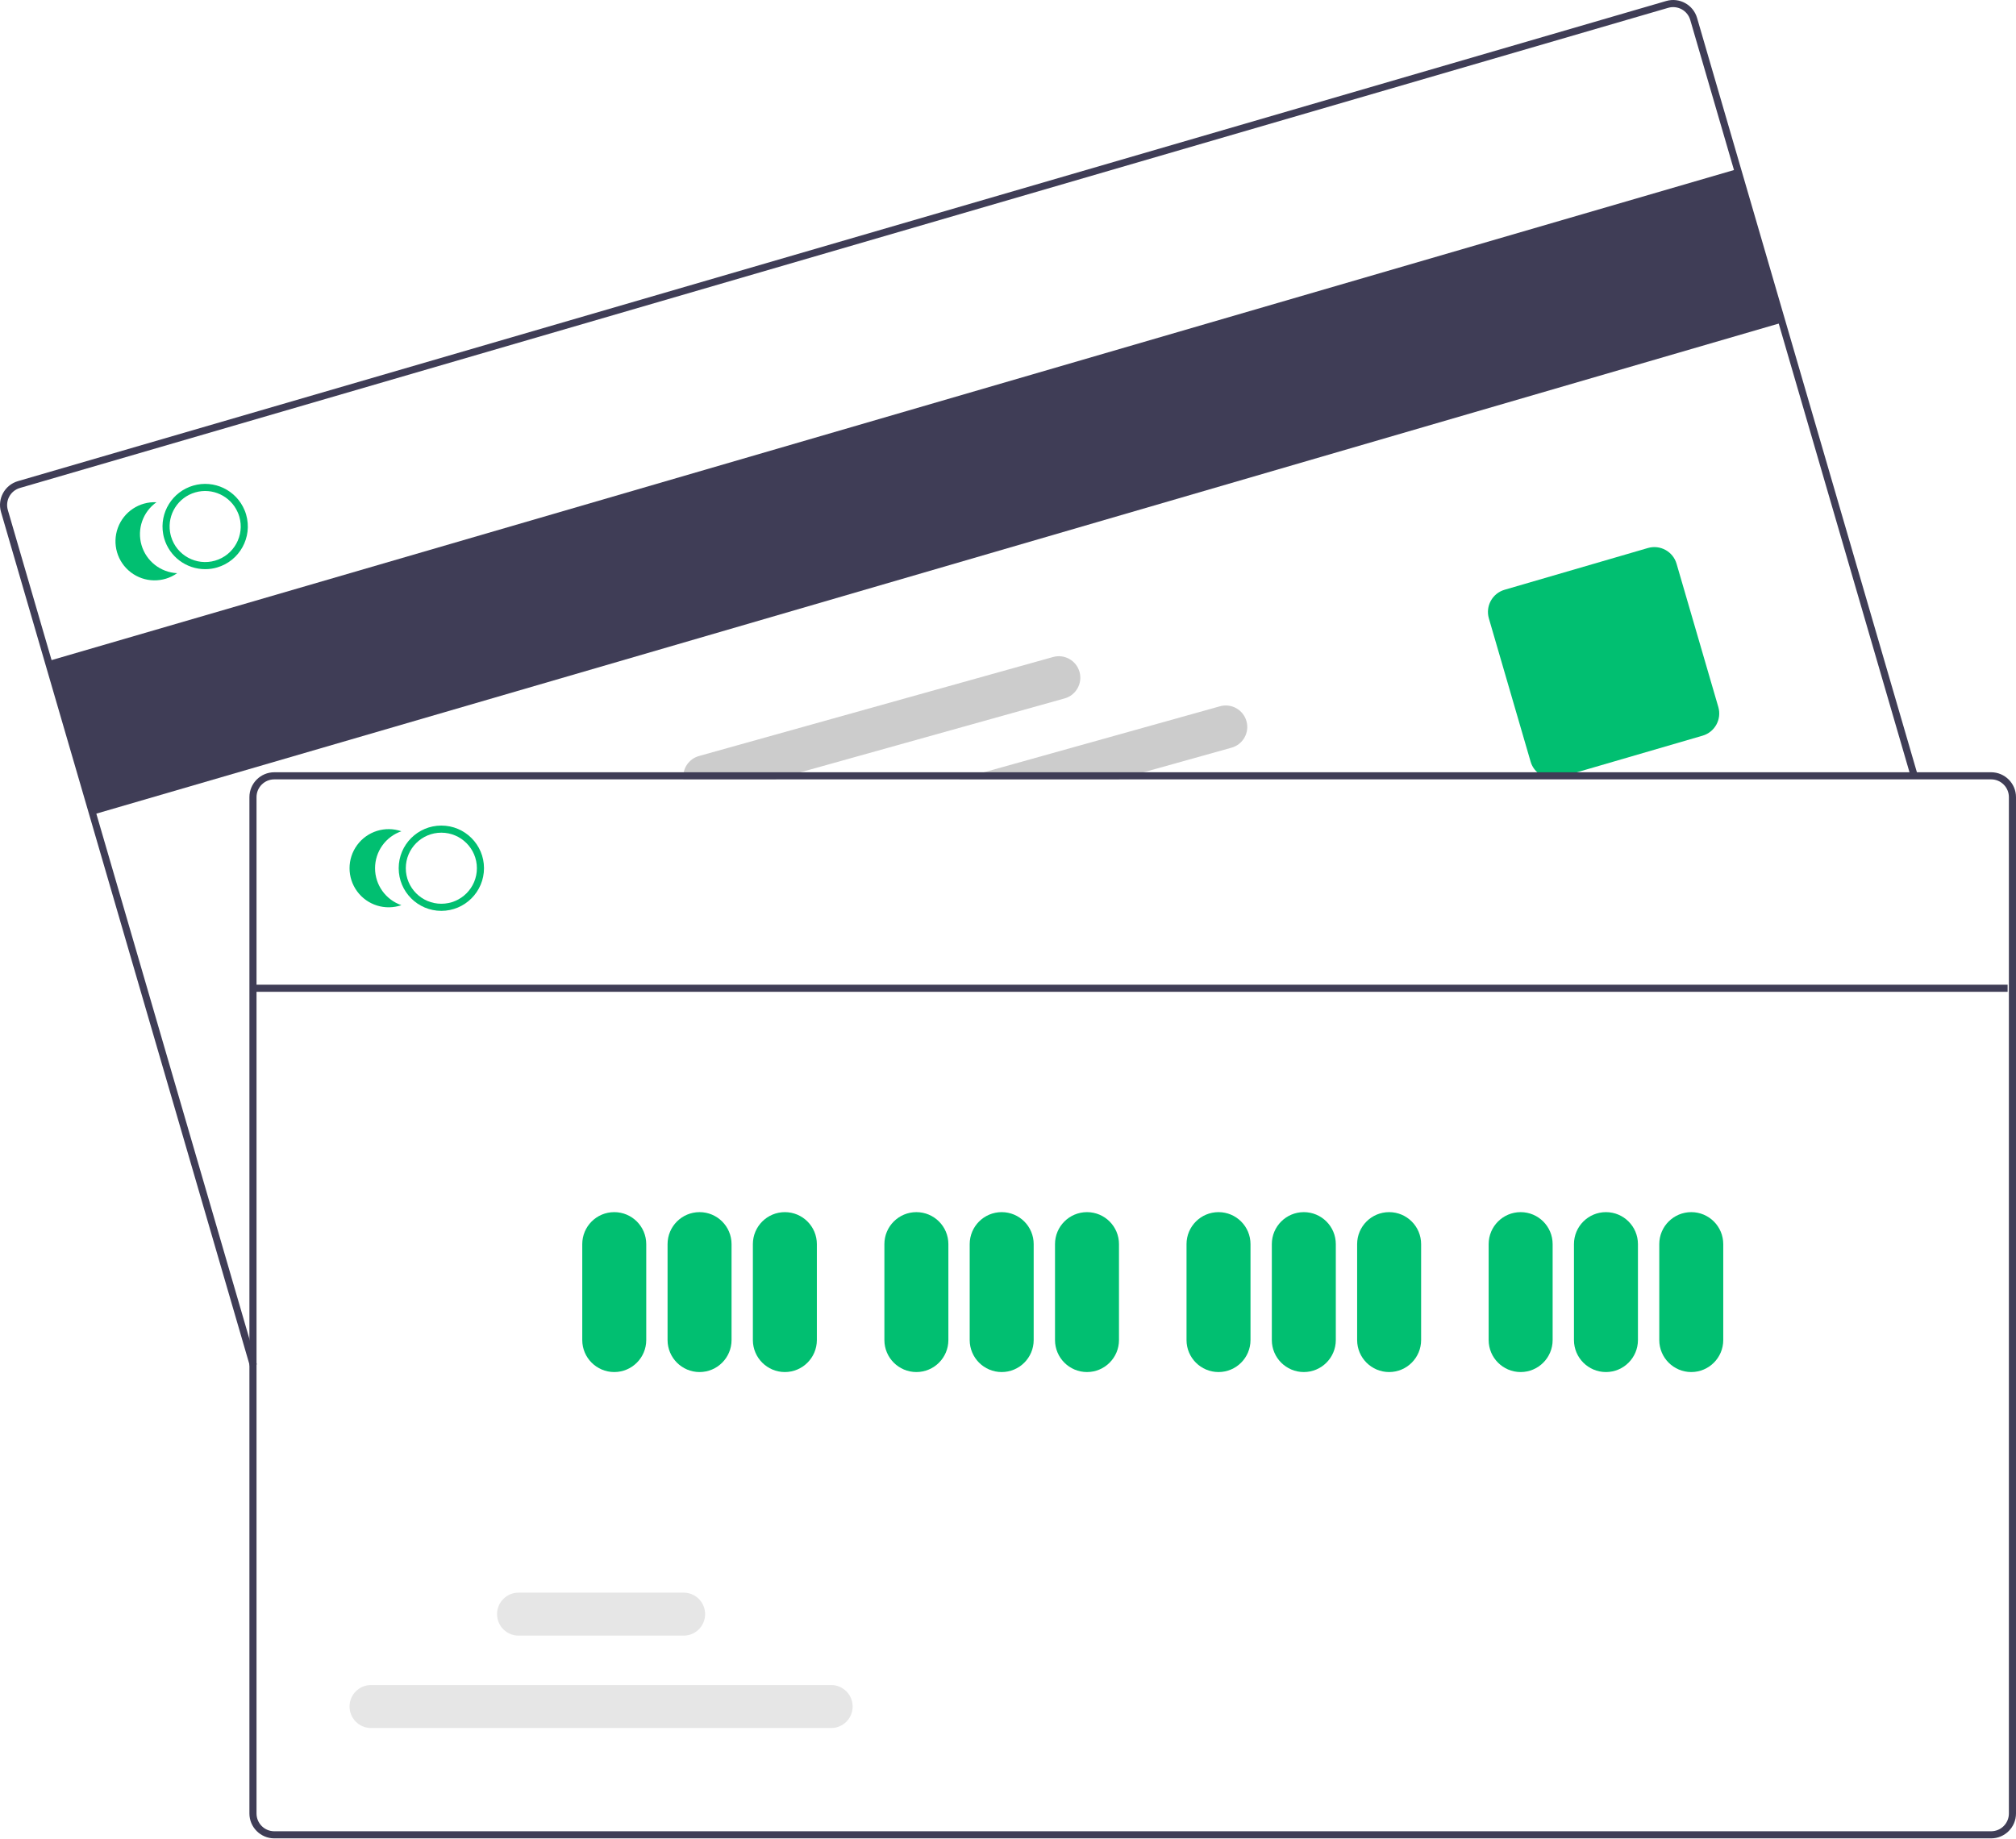
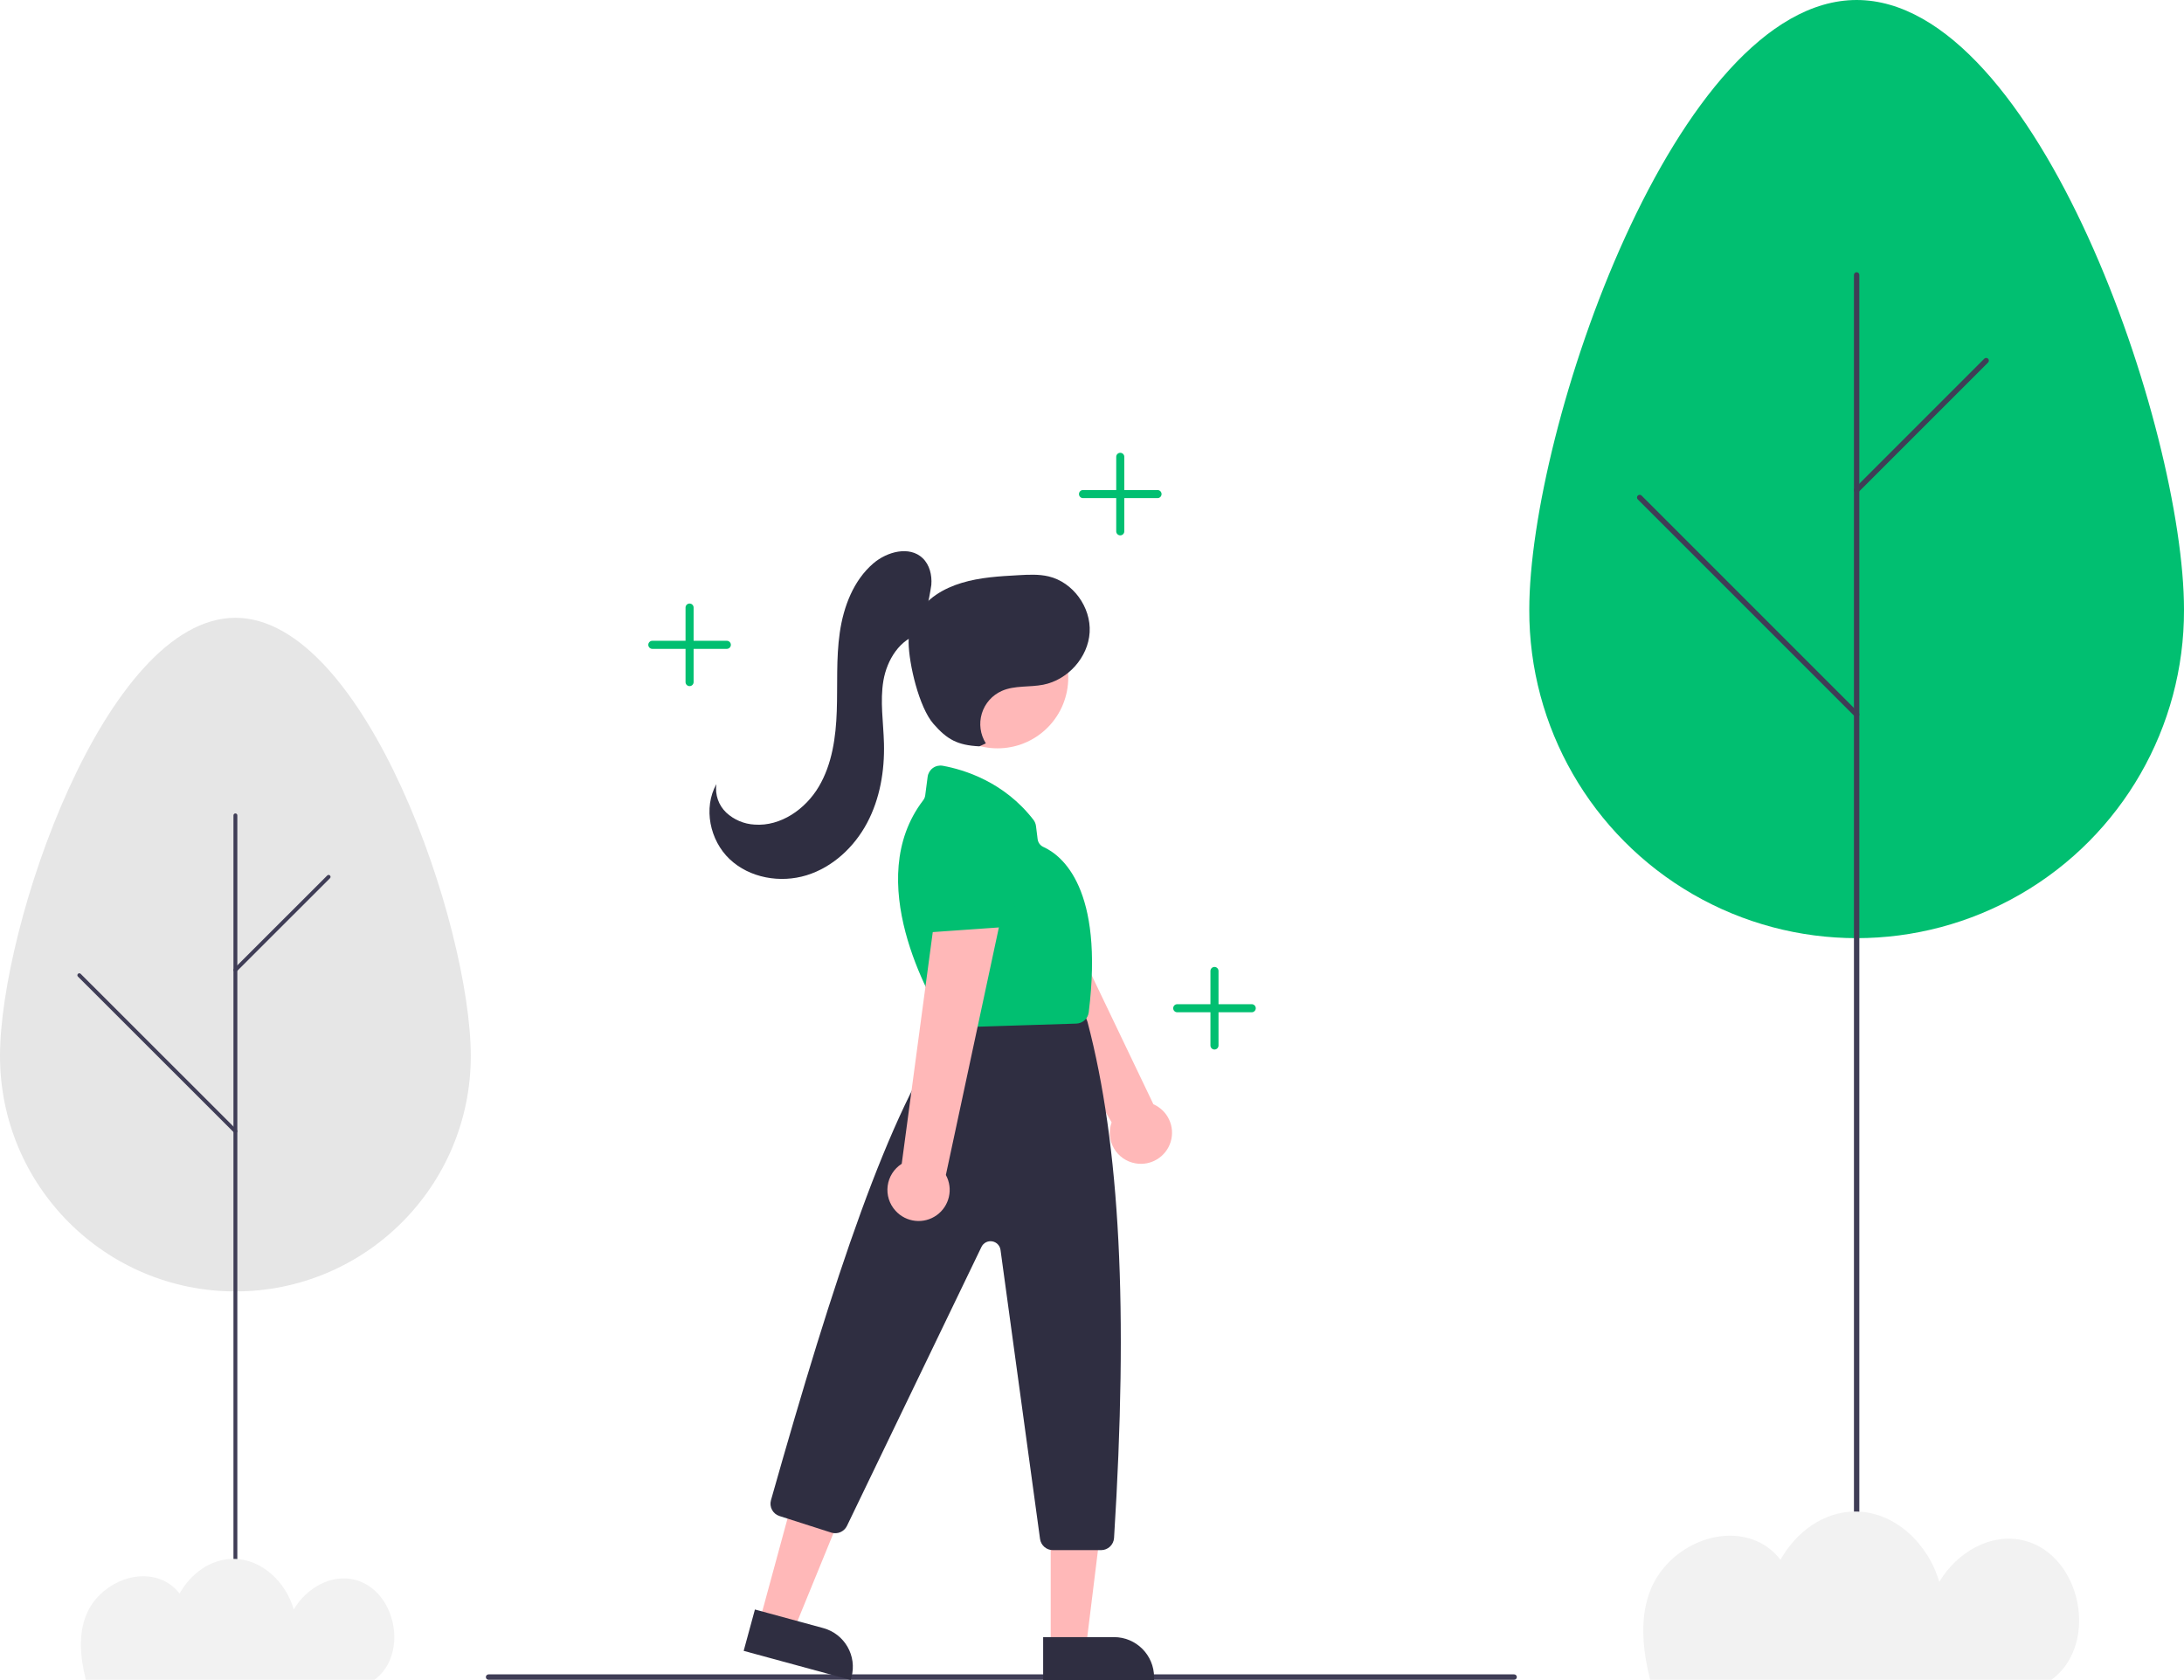
- <svg xmlns="http://www.w3.org/2000/svg" id="abd5c76d-7219-42bc-94fd-ab97f702b65a" data-name="Layer 1" width="567.17" height="517.31" viewBox="0 0 567.17 517.31">
-   <rect x="326.035" y="307.389" width="495" height="45" transform="translate(-385.4543 -17.88532) rotate(-16.24392)" fill="#3f3d56" />
-   <path d="M386.4,575.969,316.354,335.556a7,7,0,0,1,4.763-8.679L784.835,191.769a7.006,7.006,0,0,1,8.679,4.762l62.056,212.989-1.92.56L791.593,197.091a5.009,5.009,0,0,0-6.199-3.402L321.676,328.798a5,5,0,0,0-3.402,6.199l70.047,240.413Z" transform="translate(-316.0711 -191.4881)" fill="#3f3d56" />
-   <path d="M752.933,410.51a6.512,6.512,0,0,1-6.243-4.683l-11.749-40.323a6.507,6.507,0,0,1,4.422-8.059l40.323-11.749a6.507,6.507,0,0,1,8.059,4.423L799.494,390.443a6.507,6.507,0,0,1-4.422,8.059l-40.323,11.749A6.479,6.479,0,0,1,752.933,410.51Z" transform="translate(-316.0711 -191.4881)" fill="#01bf71" />
-   <path d="M385.318,336.3a11.691,11.691,0,0,0-.43-1.22,12,12,0,0,0-22.91,6.67,11.38,11.38,0,0,0,.29,1.26,12.019,12.019,0,0,0,11.53,8.64,11.749,11.749,0,0,0,3.35-.48A12.013,12.013,0,0,0,385.318,336.3Zm-8.73,12.95a10.013,10.013,0,0,1-12.4-6.8,11.435,11.435,0,0,1-.28-1.26,9.997,9.997,0,0,1,19.04-5.54,8.338,8.338,0,0,1,.45,1.21A10.004,10.004,0,0,1,376.588,349.25Z" transform="translate(-316.0711 -191.4881)" fill="#01bf71" />
-   <path d="M355.885,344.87a11.002,11.002,0,0,1,4.208-12.057,11,11,0,1,0,5.818,19.967A11.002,11.002,0,0,1,355.885,344.87Z" transform="translate(-316.0711 -191.4881)" fill="#01bf71" />
-   <path d="M666.747,394.43a6.042,6.042,0,0,0-7.45-4.2L592.907,408.8l-7.15,2h44.9l7.15-2,24.75-6.92A6.049,6.049,0,0,0,666.747,394.43Z" transform="translate(-316.0711 -191.4881)" fill="#ccc" />
-   <path d="M619.777,380.56a6.045,6.045,0,0,0-7.45-4.19l-99.62,27.86a6.068,6.068,0,0,0-4.37,6.57h25.79l7.16-2,74.3-20.78A6.055,6.055,0,0,0,619.777,380.56Z" transform="translate(-316.0711 -191.4881)" fill="#ccc" />
-   <path d="M876.241,408.798H393.241a7.008,7.008,0,0,0-7,7v286a7.008,7.008,0,0,0,7,7H876.241a7.008,7.008,0,0,0,7-7v-286A7.008,7.008,0,0,0,876.241,408.798Zm5,293a5.002,5.002,0,0,1-5,5H393.241a5.002,5.002,0,0,1-5-5v-286a5.002,5.002,0,0,1,5-5H876.241a5.002,5.002,0,0,1,5,5Z" transform="translate(-316.0711 -191.4881)" fill="#3f3d56" />
-   <path d="M440.237,447.8a12,12,0,1,1,12-12A12.014,12.014,0,0,1,440.237,447.8Zm0-22a10,10,0,1,0,10,10A10.011,10.011,0,0,0,440.237,425.8Z" transform="translate(-316.0711 -191.4881)" fill="#01bf71" />
-   <path d="M421.585,435.8a11.002,11.002,0,0,1,7.413-10.399,11,11,0,1,0,0,20.797A11.002,11.002,0,0,1,421.585,435.8Z" transform="translate(-316.0711 -191.4881)" fill="#01bf71" />
-   <path d="M488.881,577.578a9.01,9.01,0,0,1-9-9v-27a9,9,0,0,1,18,0v27A9.01,9.01,0,0,1,488.881,577.578Z" transform="translate(-316.0711 -191.4881)" fill="#01bf71" />
-   <path d="M512.881,577.578a9.01,9.01,0,0,1-9-9v-27a9,9,0,0,1,18,0v27A9.01,9.01,0,0,1,512.881,577.578Z" transform="translate(-316.0711 -191.4881)" fill="#01bf71" />
-   <path d="M536.881,577.578a9.01,9.01,0,0,1-9-9v-27a9,9,0,0,1,18,0v27A9.01,9.01,0,0,1,536.881,577.578Z" transform="translate(-316.0711 -191.4881)" fill="#01bf71" />
-   <path d="M573.881,577.578a9.01,9.01,0,0,1-9-9v-27a9,9,0,0,1,18,0v27A9.01,9.01,0,0,1,573.881,577.578Z" transform="translate(-316.0711 -191.4881)" fill="#01bf71" />
-   <path d="M597.881,577.578a9.01,9.01,0,0,1-9-9v-27a9,9,0,0,1,18,0v27A9.01,9.01,0,0,1,597.881,577.578Z" transform="translate(-316.0711 -191.4881)" fill="#01bf71" />
-   <path d="M621.881,577.578a9.01,9.01,0,0,1-9-9v-27a9,9,0,0,1,18,0v27A9.01,9.01,0,0,1,621.881,577.578Z" transform="translate(-316.0711 -191.4881)" fill="#01bf71" />
-   <path d="M658.881,577.578a9.01,9.01,0,0,1-9-9v-27a9,9,0,0,1,18,0v27A9.01,9.01,0,0,1,658.881,577.578Z" transform="translate(-316.0711 -191.4881)" fill="#01bf71" />
-   <path d="M682.881,577.578a9.01,9.01,0,0,1-9-9v-27a9,9,0,0,1,18,0v27A9.01,9.01,0,0,1,682.881,577.578Z" transform="translate(-316.0711 -191.4881)" fill="#01bf71" />
-   <path d="M706.881,577.578a9.01,9.01,0,0,1-9-9v-27a9,9,0,0,1,18,0v27A9.01,9.01,0,0,1,706.881,577.578Z" transform="translate(-316.0711 -191.4881)" fill="#01bf71" />
-   <path d="M743.881,577.578a9.01,9.01,0,0,1-9-9v-27a9,9,0,0,1,18,0v27A9.01,9.01,0,0,1,743.881,577.578Z" transform="translate(-316.0711 -191.4881)" fill="#01bf71" />
-   <path d="M767.881,577.578a9.01,9.01,0,0,1-9-9v-27a9,9,0,0,1,18,0v27A9.01,9.01,0,0,1,767.881,577.578Z" transform="translate(-316.0711 -191.4881)" fill="#01bf71" />
-   <path d="M791.881,577.578a9.01,9.01,0,0,1-9-9v-27a9,9,0,0,1,18,0v27A9.01,9.01,0,0,1,791.881,577.578Z" transform="translate(-316.0711 -191.4881)" fill="#01bf71" />
-   <path d="M549.899,677.745H420.459a6.047,6.047,0,1,1,0-12.095H549.899a6.047,6.047,0,1,1,0,12.095Z" transform="translate(-316.0711 -191.4881)" fill="#e6e6e6" />
-   <path d="M508.399,651.745H461.959a6.047,6.047,0,1,1,0-12.095h46.44a6.047,6.047,0,1,1,0,12.095Z" transform="translate(-316.0711 -191.4881)" fill="#e6e6e6" />
-   <rect x="71.81" y="277.09" width="493" height="2" fill="#3f3d56" />
+ <svg xmlns="http://www.w3.org/2000/svg" id="a4b611a1-f26d-48ed-9397-b2b6bce2c247" data-name="Layer 1" width="811.349" height="624.081" viewBox="0 0 811.349 624.081">
+   <path d="M616.149,570.12a11.489,11.489,0,0,1-8.862-15.226l-50.423-87.209,23.833-7.5,42.114,87.983a11.551,11.551,0,0,1-6.662,21.953Z" transform="translate(-194.3253 -137.9596)" fill="#ffb8b8" />
+   <path d="M558.64,481.817a4.78,4.78,0,0,1-3.399-2.553L541.936,453.031a4.815,4.815,0,0,1,1.358-5.991L557.534,436.087a4.787,4.787,0,0,1,6.249.325L583.531,455.176a4.812,4.812,0,0,1-.114,7.082l-20.683,18.422a4.786,4.786,0,0,1-4.094,1.136Z" transform="translate(-194.3253 -137.9596)" fill="#01bf71" />
+   <path d="M1005.675,364.505c0-67.165-54.448-226.546-121.614-226.546S762.447,297.34,762.447,364.505a121.614,121.614,0,1,0,243.227,0Z" transform="translate(-194.3253 -137.9596)" fill="#01bf71" />
+   <path d="M884.061,734.378a1,1,0,0,0,1-1V240.093a1,1,0,0,0-2,0V733.378A1,1,0,0,0,884.061,734.378Z" transform="translate(-194.3253 -137.9596)" fill="#3f3d56" />
+   <path d="M884.061,321.039a.997.997,0,0,0,.707-.293l48.135-48.134a1,1,0,0,0-1.414-1.414l-48.135,48.134a1,1,0,0,0,.707,1.707Z" transform="translate(-194.3253 -137.9596)" fill="#3f3d56" />
+   <path d="M884.061,404.369a1,1,0,0,0,.707-1.707l-80.61-80.61a1,1,0,0,0-1.414,1.414l80.61,80.61A.997.997,0,0,0,884.061,404.369Z" transform="translate(-194.3253 -137.9596)" fill="#3f3d56" />
+   <path d="M956.954,761.573c-.174.134-.357.255-.532.386H807.329c-2.921-11.837-3.953-23.686.411-33.976,6.217-14.663,24.618-23.816,39.247-17.519a22.338,22.338,0,0,1,8.774,6.942c5.717-10.233,15.972-17.949,27.809-17.941,14.83.011,27.16,12.138,31.183,26.147,6.48-10.937,19.278-18.58,31.787-15.292C967.463,715.82,974.072,748.344,956.954,761.573Z" transform="translate(-194.3253 -137.9596)" fill="#f2f2f2" />
+   <path d="M369.222,530.251c0-48.264-39.152-162.791-87.448-162.791s-87.448,114.527-87.448,162.791a87.448,87.448,0,0,0,174.896,0Z" transform="translate(-194.3253 -137.9596)" fill="#e6e6e6" />
+   <path d="M281.774,742.858a.719.719,0,0,0,.719-.719V440.851a.719.719,0,0,0-1.438,0V742.14A.719.719,0,0,0,281.774,742.858Z" transform="translate(-194.3253 -137.9596)" fill="#3f3d56" />
+   <path d="M281.774,499.017a.717.717,0,0,0,.508-.211L316.894,464.218a.719.719,0,1,0-1.017-1.016l-34.612,34.588a.719.719,0,0,0,.508,1.227Z" transform="translate(-194.3253 -137.9596)" fill="#3f3d56" />
+   <path d="M281.774,558.896a.719.719,0,0,0,.508-1.227l-57.964-57.925a.719.719,0,1,0-1.017,1.016l57.964,57.925A.717.717,0,0,0,281.774,558.896Z" transform="translate(-194.3253 -137.9596)" fill="#3f3d56" />
+   <path d="M333.795,761.682c-.125.096-.256.183-.383.278H226.205c-2.101-8.505-2.842-17.02.295-24.414,4.471-10.536,17.702-17.113,28.221-12.589a16.06,16.06,0,0,1,6.309,4.988c4.111-7.353,11.485-12.898,19.996-12.892,10.664.008,19.53,8.722,22.423,18.788,4.659-7.859,13.862-13.351,22.857-10.989C341.352,728.804,346.104,752.176,333.795,761.682Z" transform="translate(-194.3253 -137.9596)" fill="#f2f2f2" />
+   <path d="M375.825,761.96h381a1,1,0,0,0,0-2h-381a1,1,0,1,0,0,2Z" transform="translate(-194.3253 -137.9596)" fill="#3f3d56" />
+   <path d="M556.177,488.122a4.78,4.78,0,0,1-3.328-2.646l-12.576-26.59a4.815,4.815,0,0,1,1.523-5.951L556.334,442.379a4.787,4.787,0,0,1,6.237.497l19.223,19.302a4.812,4.812,0,0,1-.309,7.077L560.301,487.099a4.786,4.786,0,0,1-4.124,1.023Z" transform="translate(-194.3253 -137.9596)" fill="#01bf71" />
+   <polygon points="282.179 602.252 294.831 605.694 314.129 558.533 295.457 553.453 282.179 602.252" fill="#ffb8b8" />
+   <path d="M471.964,740.989h41.208a0,0,0,0,1,0,0v15.921a0,0,0,0,1,0,0H486.851a14.887,14.887,0,0,1-14.887-14.887v-1.034A0,0,0,0,1,471.964,740.989Z" transform="translate(576.9057 1462.986) rotate(-164.7793)" fill="#2f2e41" />
+   <polygon points="390.336 611.906 403.447 611.905 409.685 561.332 390.333 561.333 390.336 611.906" fill="#ffb8b8" />
+   <path d="M581.852,746.118h41.208a0,0,0,0,1,0,0v15.921a0,0,0,0,1,0,0H596.739a14.887,14.887,0,0,1-14.887-14.887v-1.034A0,0,0,0,1,581.852,746.118Z" transform="translate(1010.62 1370.171) rotate(179.9974)" fill="#2f2e41" />
+   <circle cx="564.91" cy="389.687" r="26.267" transform="translate(-304.4175 375.6286) rotate(-45)" fill="#ffb8b8" />
+   <path d="M580.696,709.646,566.014,602.286a3.743,3.743,0,0,0-7.08-1.119l-49.969,103.64a4.839,4.839,0,0,1-5.802,2.494l-19.256-6.162a4.797,4.797,0,0,1-3.164-5.9c23.423-82.696,43.647-144.222,66.214-175.692.088-.122.179-.238.277-.352l5.005-5.839a4.805,4.805,0,0,1,3.654-1.68h36.846a4.79,4.79,0,0,1,4.469,3.026l.96,2.399a5.004,5.004,0,0,1,.195.59c12.044,45.842,15.167,106.725,9.828,191.6a4.827,4.827,0,0,1-4.808,4.516H585.464A4.831,4.831,0,0,1,580.696,709.646Z" transform="translate(-194.3253 -137.9596)" fill="#2f2e41" />
+   <path d="M545.176,517.368h0c-5.308-8.495-30.638-52.381-7.902-82.104a3.808,3.808,0,0,0,.763-1.809l.901-6.912a4.805,4.805,0,0,1,5.616-4.117c7.903,1.438,22.79,5.96,33.691,20.083a4.795,4.795,0,0,1,.951,2.337l.602,4.814a3.7,3.7,0,0,0,2.152,2.934c6.953,3.157,22.513,15.46,16.84,61.385a4.797,4.797,0,0,1-4.629,4.229l-44.756,1.413c-.051.001-.101.002-.151.002A4.822,4.822,0,0,1,545.176,517.368Z" transform="translate(-194.3253 -137.9596)" fill="#01bf71" />
+   <path d="M527.025,587.753a11.489,11.489,0,0,1,2.289-17.468l13.374-99.845,23.449,8.626L545.713,574.446a11.551,11.551,0,0,1-18.688,13.307Z" transform="translate(-194.3253 -137.9596)" fill="#ffb8b8" />
+   <path d="M535.458,482.712a4.78,4.78,0,0,1-1.131-4.098l5.497-28.895A4.815,4.815,0,0,1,544.56,445.806l17.965.031a4.787,4.787,0,0,1,4.748,4.075l4.166,26.921a4.812,4.812,0,0,1-4.418,5.537l-27.629,1.945a4.786,4.786,0,0,1-3.935-1.602Z" transform="translate(-194.3253 -137.9596)" fill="#01bf71" />
+   <path d="M536.009,373.351a108.932,108.932,0,0,0,4.305-18.145c.287-3.587-.632-7.446-3.244-9.92-4.888-4.631-13.193-2.425-18.305,1.958-7.388,6.334-11.072,16.069-12.465,25.7s-.78,19.425-1.115,29.151-1.726,19.726-6.684,28.099-14.159,14.801-23.865,14.088a16.795,16.795,0,0,1-10.514-4.456,12.191,12.191,0,0,1-3.661-10.586c-4.96,8.882-2.446,20.921,4.953,27.904s18.78,8.957,28.507,5.975,17.733-10.457,22.515-19.437,6.534-19.353,6.28-29.524c-.195-7.81-1.523-15.684-.203-23.385s6.139-15.519,13.738-17.332Z" transform="translate(-194.3253 -137.9596)" fill="#2f2e41" />
+   <path d="M560.566,414.107a13.457,13.457,0,0,1,5.935-19.487c4.763-2.108,10.272-1.301,15.383-2.302,9.158-1.793,16.697-10.157,17.241-19.473s-6.178-18.627-15.262-20.766c-3.623-.853-7.401-.653-11.118-.447-3.57.198-7.143.395-10.695.803-7.029.806-14.139,2.508-19.989,6.487s-10.267,10.568-10.191,17.642c.086,8.074,3.894,24.147,9.19,30.243,5.109,5.881,9,8,17.11,8.401Z" transform="translate(-194.3253 -137.9596)" fill="#2f2e41" />
+   <path d="M659.338,511H647V498.662a1.5,1.5,0,0,0-3,0V511H631.662a1.5,1.5,0,0,0,0,3H644v12.338a1.5,1.5,0,0,0,3,0V514h12.338a1.5,1.5,0,0,0,0-3Z" transform="translate(-194.3253 -137.9596)" fill="#01bf71" />
+   <path d="M624.338,320H612V307.662a1.5,1.5,0,0,0-3,0V320H596.662a1.5,1.5,0,0,0,0,3H609v12.338a1.5,1.5,0,0,0,3,0V323h12.338a1.5,1.5,0,0,0,0-3Z" transform="translate(-194.3253 -137.9596)" fill="#01bf71" />
+   <path d="M464.338,376H452V363.662a1.5,1.5,0,0,0-3,0V376H436.662a1.5,1.5,0,0,0,0,3H449v12.338a1.5,1.5,0,0,0,3,0V379h12.338a1.5,1.5,0,0,0,0-3Z" transform="translate(-194.3253 -137.9596)" fill="#01bf71" />
</svg>
